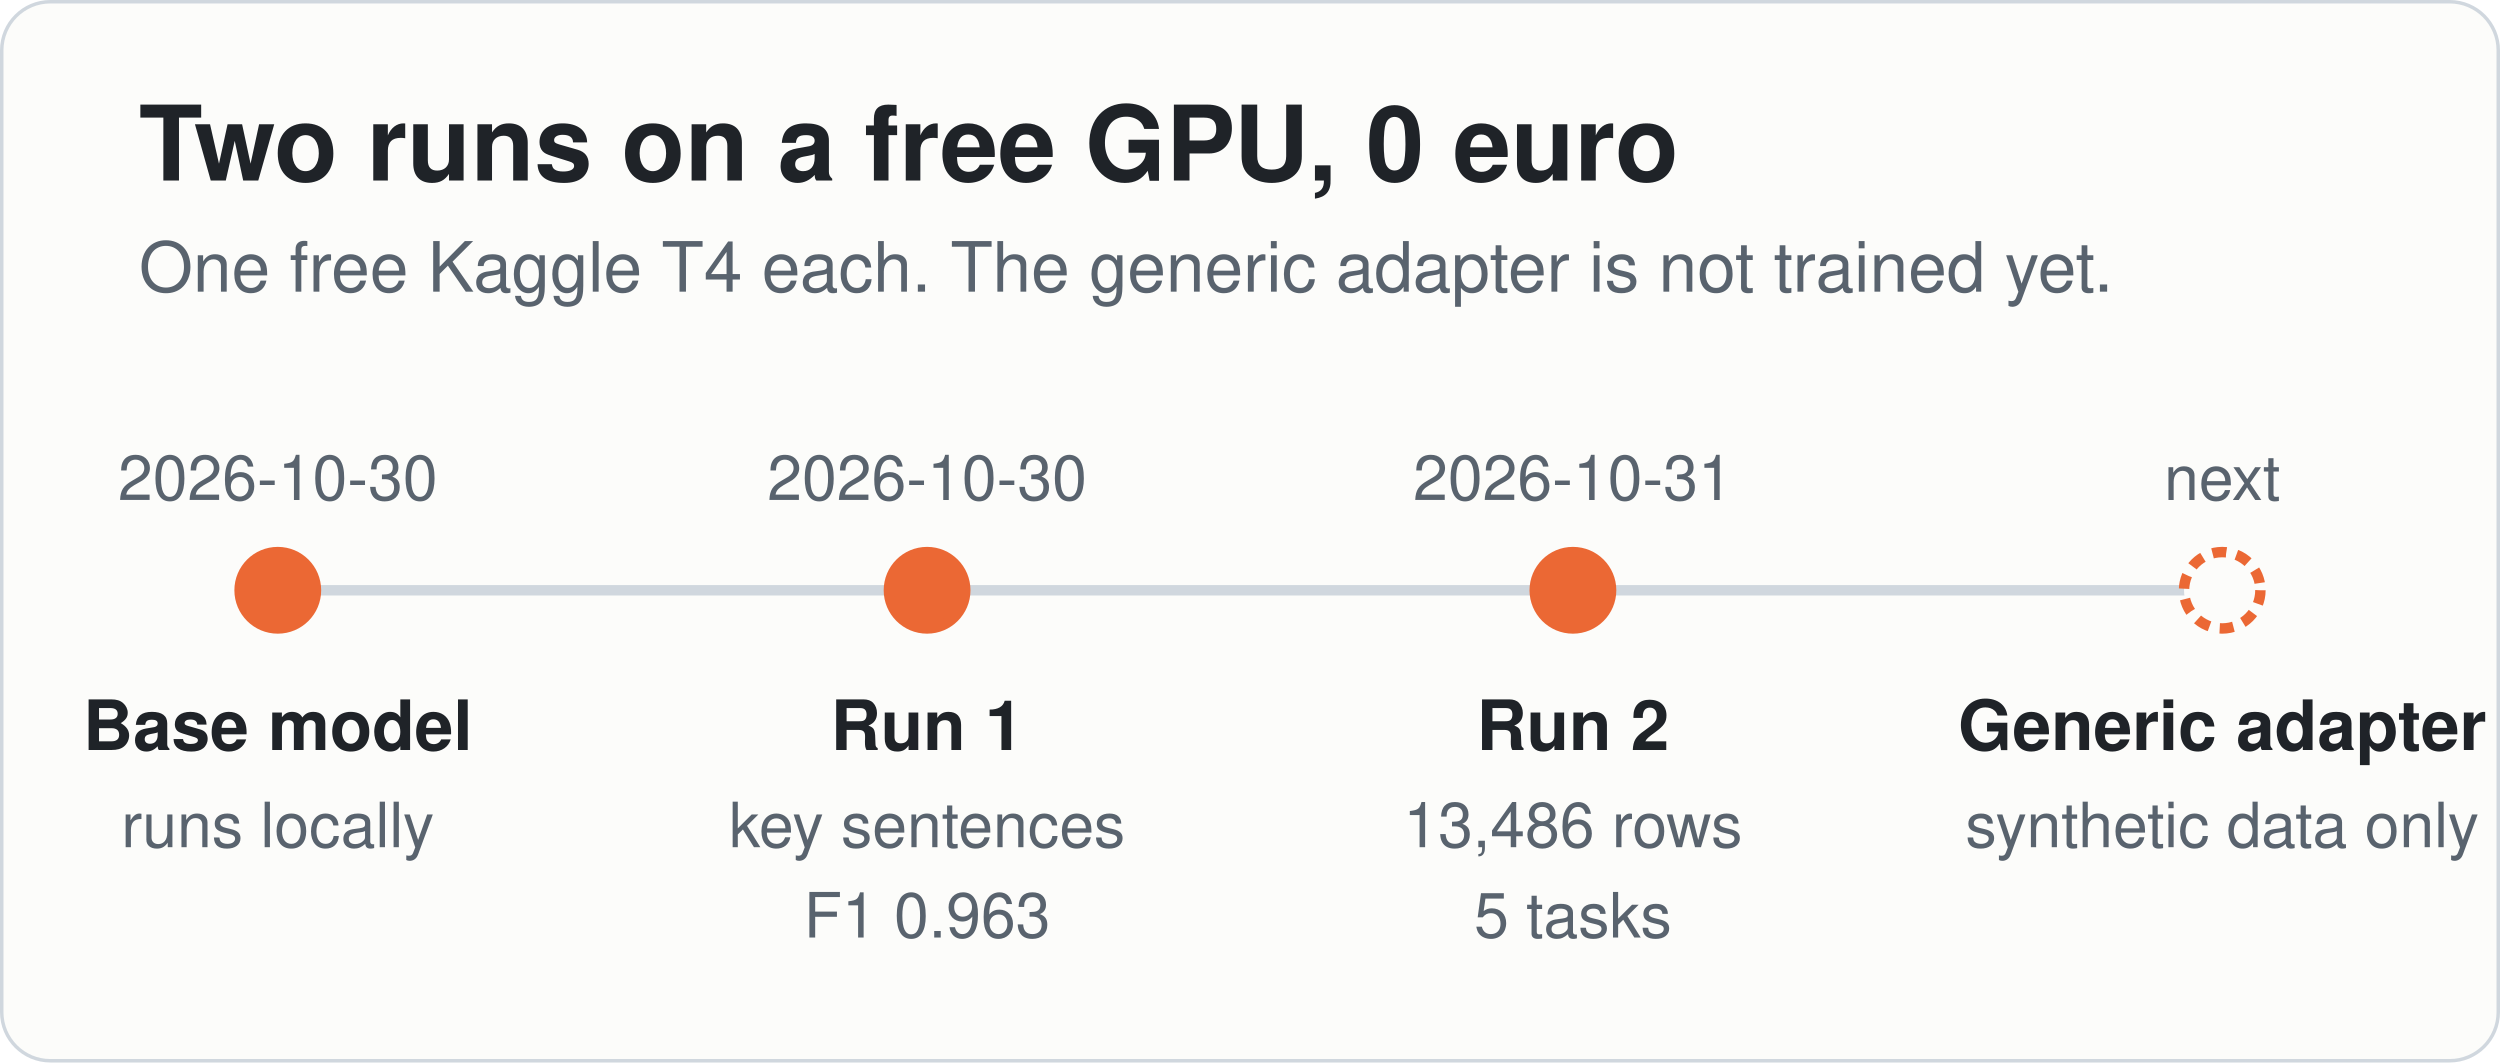
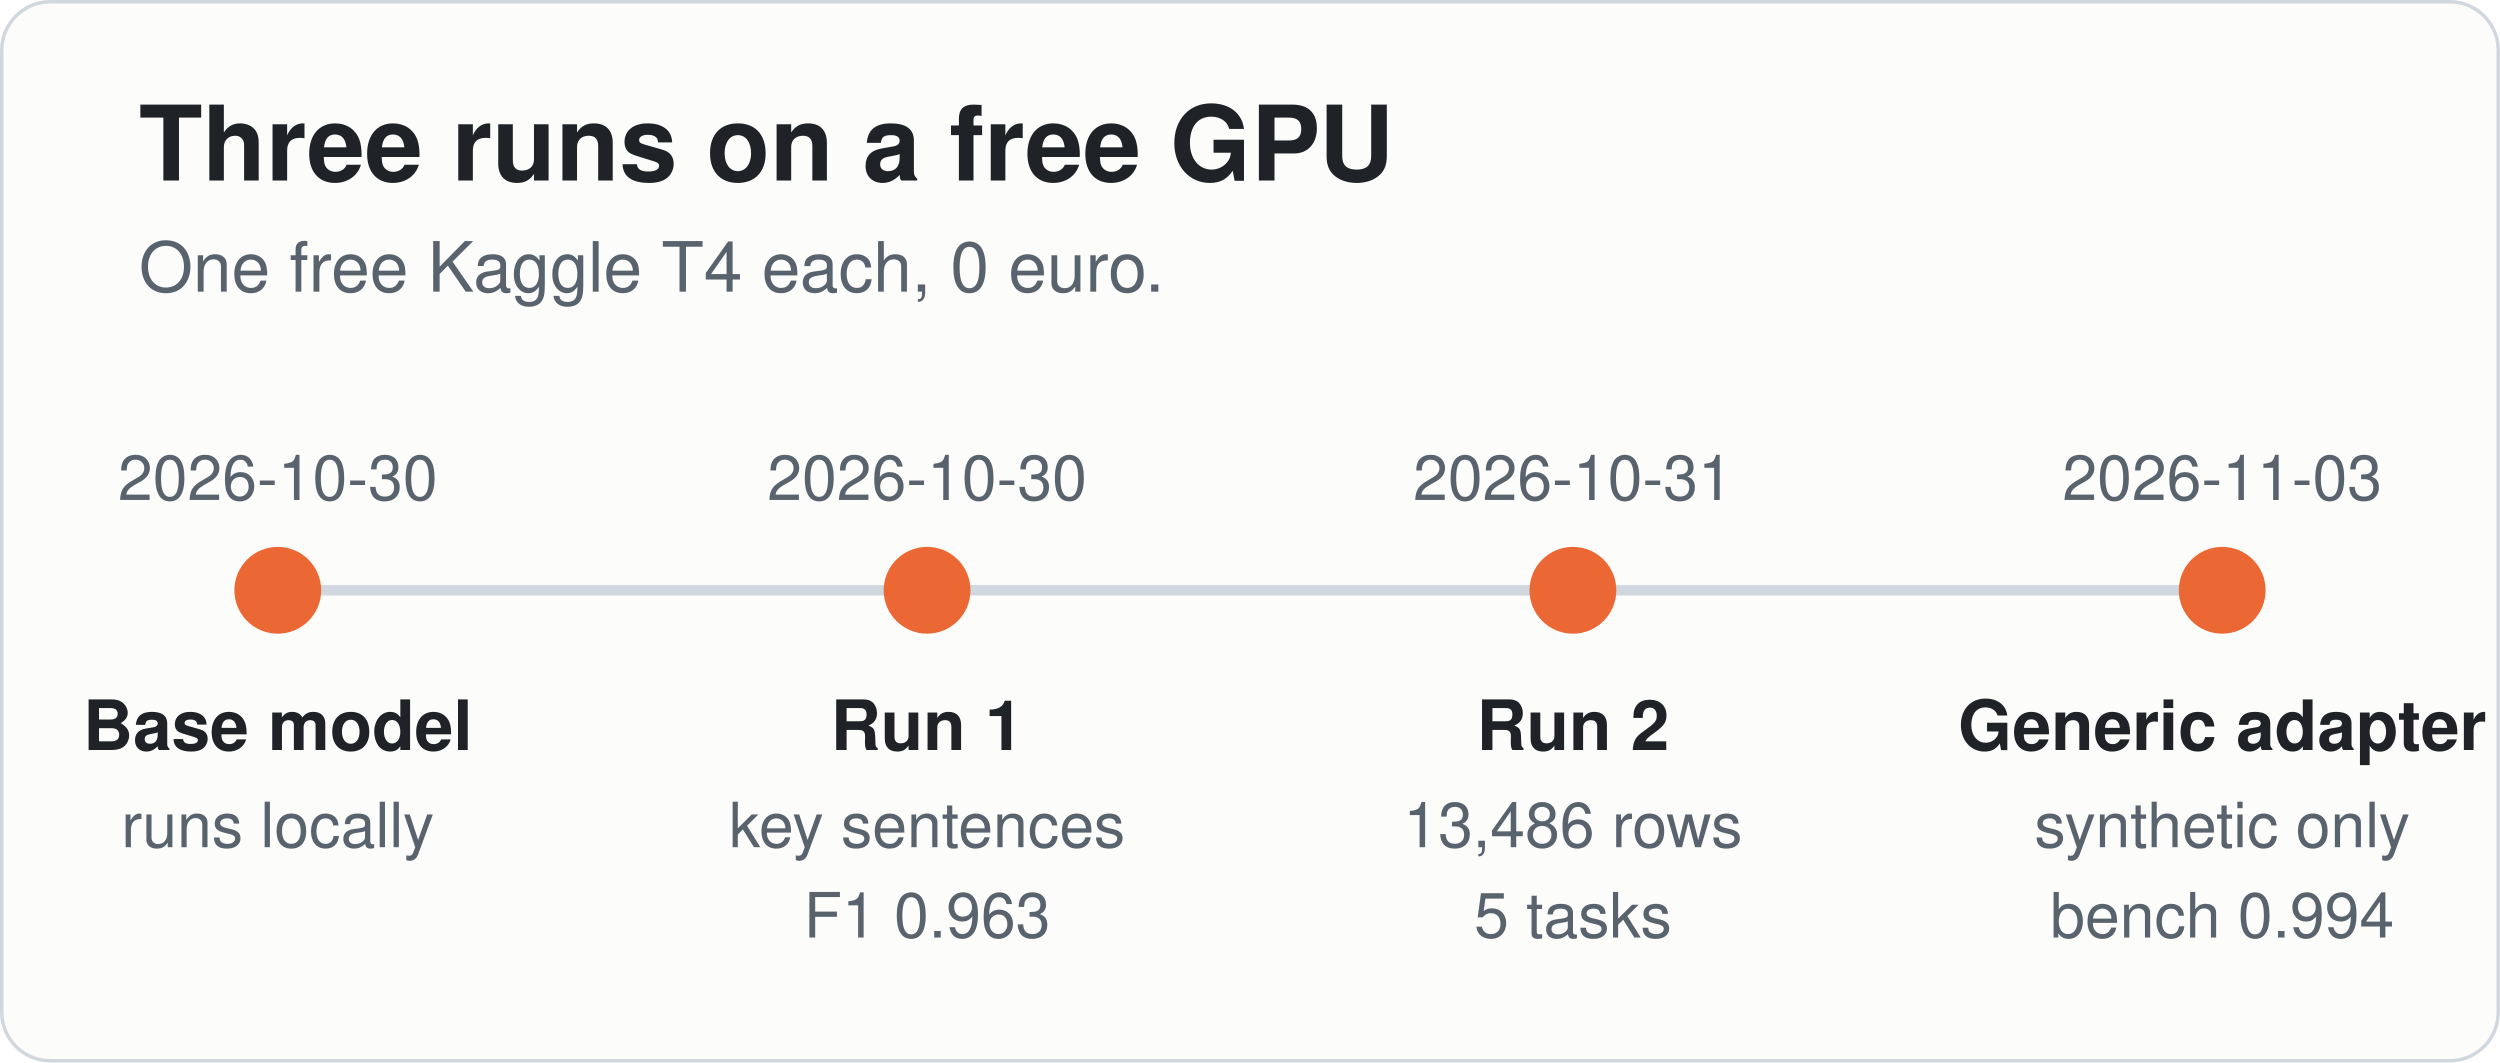
<svg xmlns="http://www.w3.org/2000/svg" width="720" height="306" viewBox="0 0 720 306" role="img" aria-labelledby="t d">
  <style>text { font-family: -apple-system, "Segoe UI", Helvetica, Arial, sans-serif; fill: #1F2328; } .s { fill: #59636E; } .m { font-family: ui-monospace, "Cascadia Mono", Consolas, Menlo, monospace; }</style>
  <rect x="0.5" y="0.5" width="719" height="305" rx="14" fill="#FCFCFA" stroke="#D0D7DE" />
-   <text x="40" y="52" font-size="30" font-weight="700">Two runs on a free GPU, 0 euro</text>
-   <text x="40" y="84" font-size="20" class="s">One free Kaggle T4 each. The generic adapter is not trained yet.</text>
+   <text x="40" y="52" font-size="30" font-weight="700">Three runs on a free GPU</text>
+   <text x="40" y="84" font-size="20" class="s">One free Kaggle T4 each, 0 euro.</text>
  <line x1="80" y1="170" x2="640" y2="170" stroke="#D0D7DE" stroke-width="3" />
  <circle cx="80" cy="170" r="11" fill="#eb6834" stroke="#eb6834" stroke-width="3" />
  <text x="80" y="144" font-size="18" class="s" text-anchor="middle">2026-10-30</text>
  <text x="80" y="216" font-size="20" font-weight="700" text-anchor="middle">Base model</text>
  <text x="80" y="244" font-size="18" class="s" text-anchor="middle">runs locally</text>
  <circle cx="267" cy="170" r="11" fill="#eb6834" stroke="#eb6834" stroke-width="3" />
  <text x="267" y="144" font-size="18" class="s" text-anchor="middle">2026-10-30</text>
  <text x="267" y="216" font-size="20" font-weight="700" text-anchor="middle">Run 1</text>
  <text x="267" y="244" font-size="18" class="s" text-anchor="middle">key sentences</text>
  <text x="267" y="270" font-size="18" class="s" text-anchor="middle">F1 0.963</text>
  <circle cx="453" cy="170" r="11" fill="#eb6834" stroke="#eb6834" stroke-width="3" />
  <text x="453" y="144" font-size="18" class="s" text-anchor="middle">2026-10-31</text>
  <text x="453" y="216" font-size="20" font-weight="700" text-anchor="middle">Run 2</text>
  <text x="453" y="244" font-size="18" class="s" text-anchor="middle">13,486 rows</text>
  <text x="453" y="270" font-size="18" class="s" text-anchor="middle">5 tasks</text>
-   <circle cx="640" cy="170" r="11" fill="#FCFCFA" stroke="#eb6834" stroke-width="3" stroke-dasharray="4 3" />
-   <text x="640" y="144" font-size="18" class="s" text-anchor="middle">next</text>
+   <circle cx="640" cy="170" r="11" fill="#eb6834" stroke="#eb6834" stroke-width="3" />
+   <text x="640" y="144" font-size="18" class="s" text-anchor="middle">2026-11-03</text>
  <text x="640" y="216" font-size="20" font-weight="700" text-anchor="middle">Generic adapter</text>
-   <text x="640" y="244" font-size="18" class="s" text-anchor="middle">synthetic data only</text>
+   <text x="640" y="244" font-size="18" class="s" text-anchor="middle">synthetic only</text>
+   <text x="640" y="270" font-size="18" class="s" text-anchor="middle">bench 0.994</text>
</svg>
